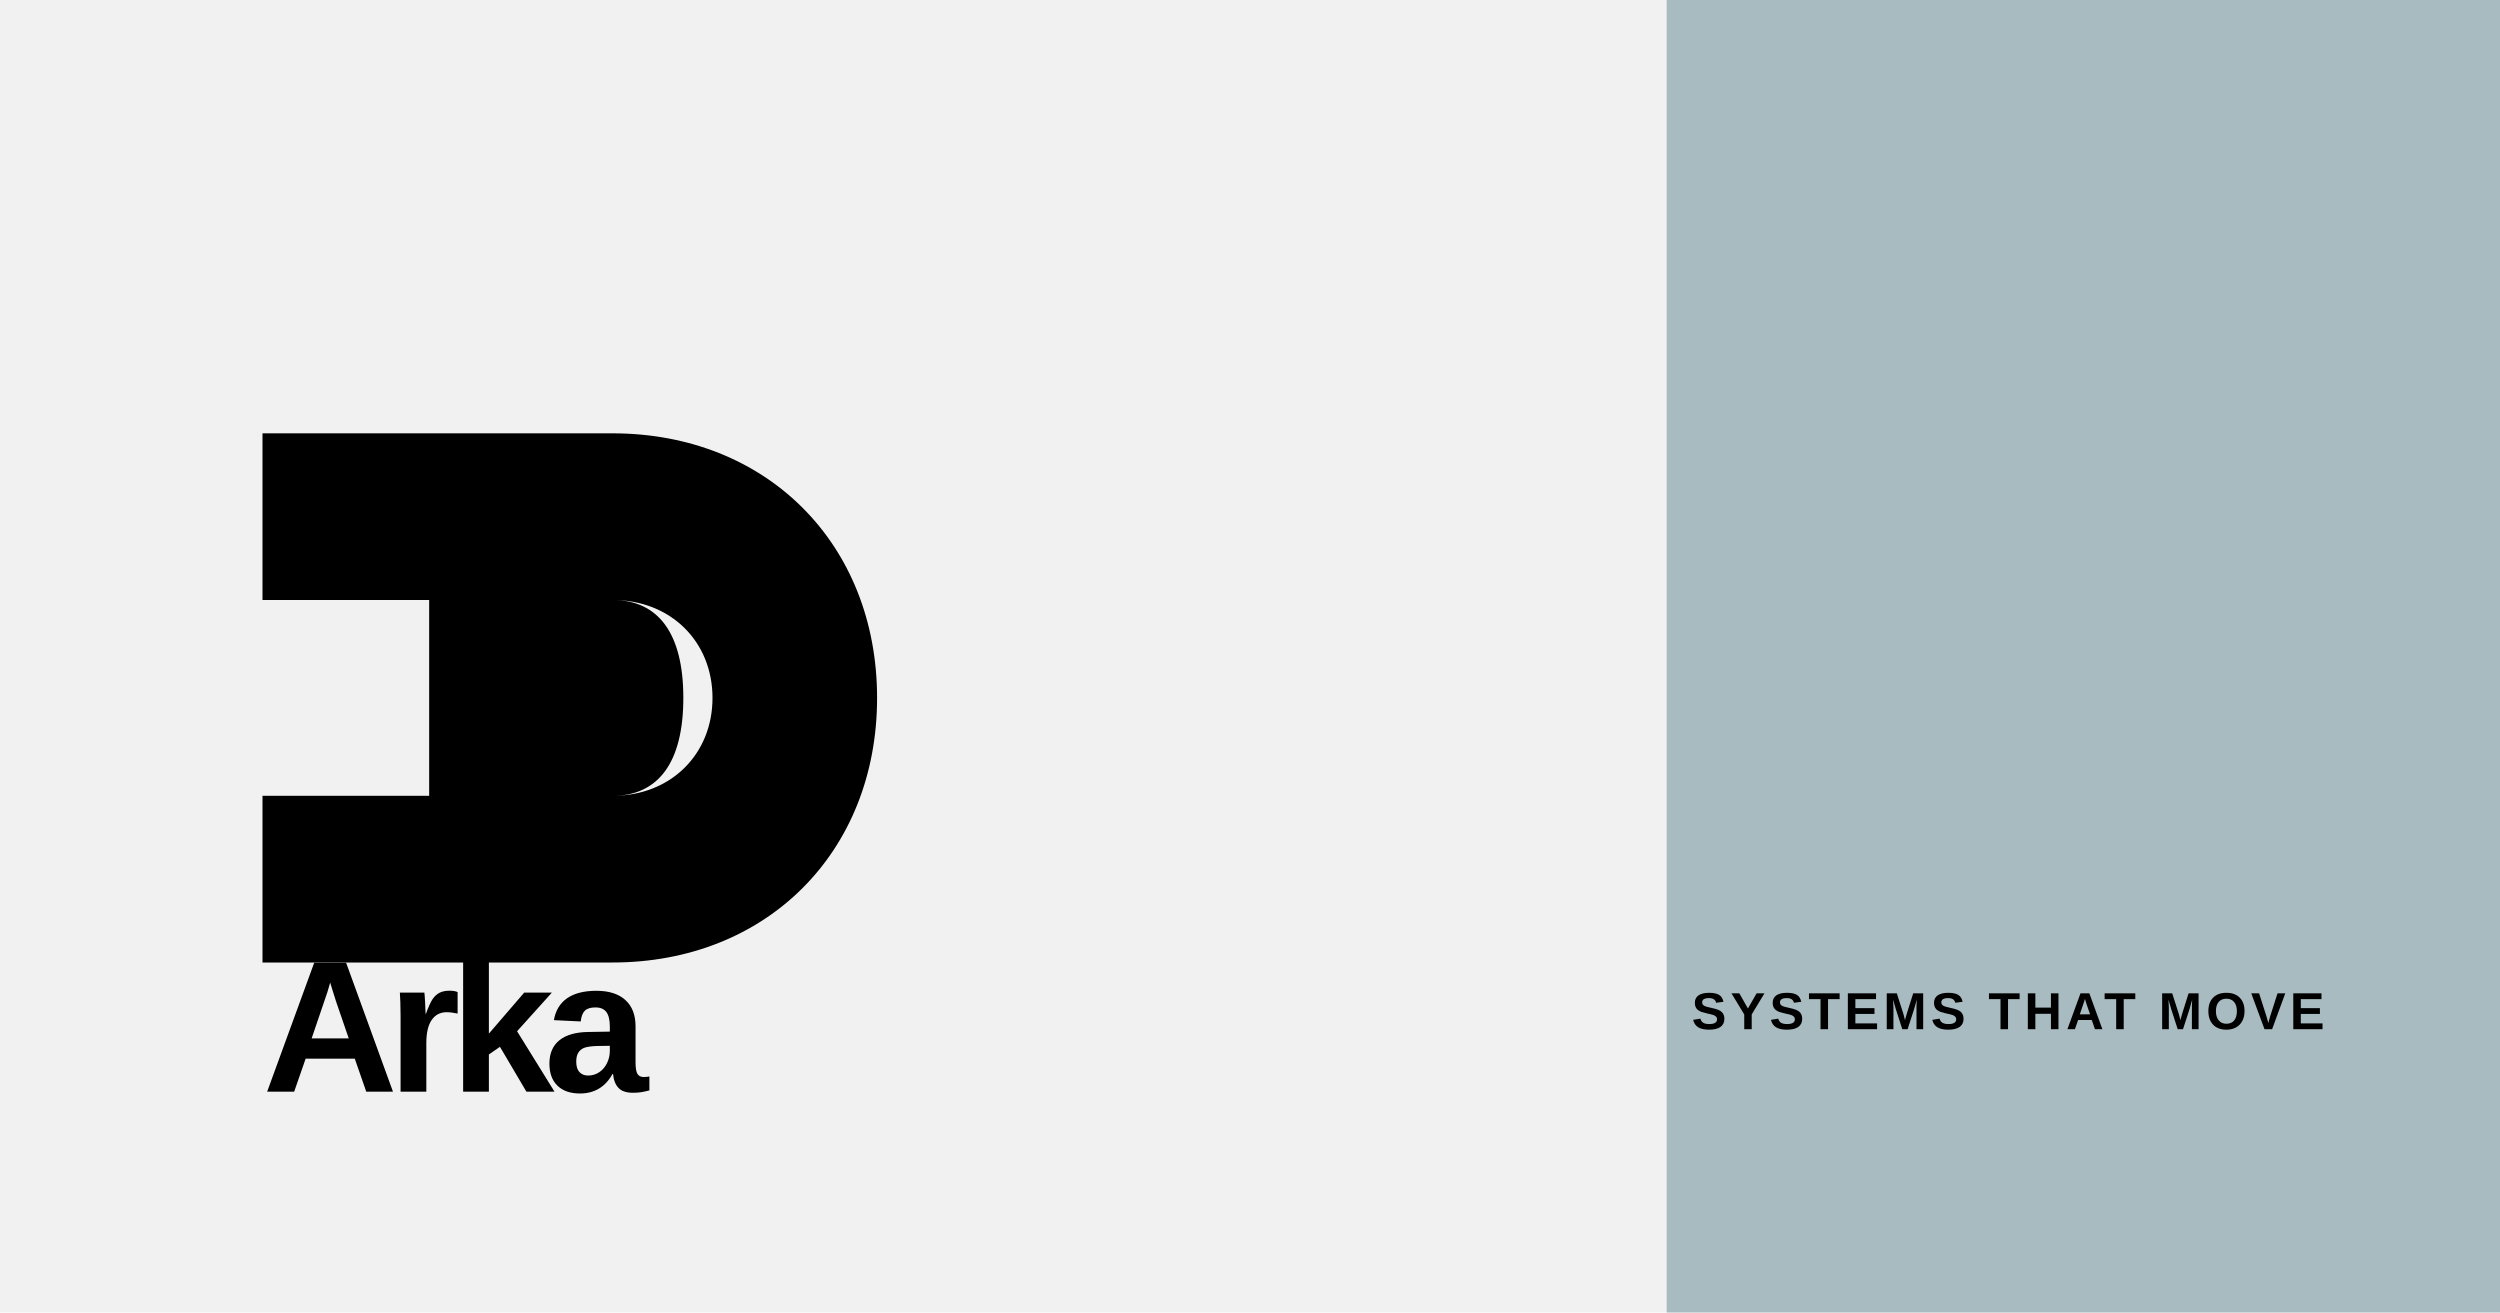
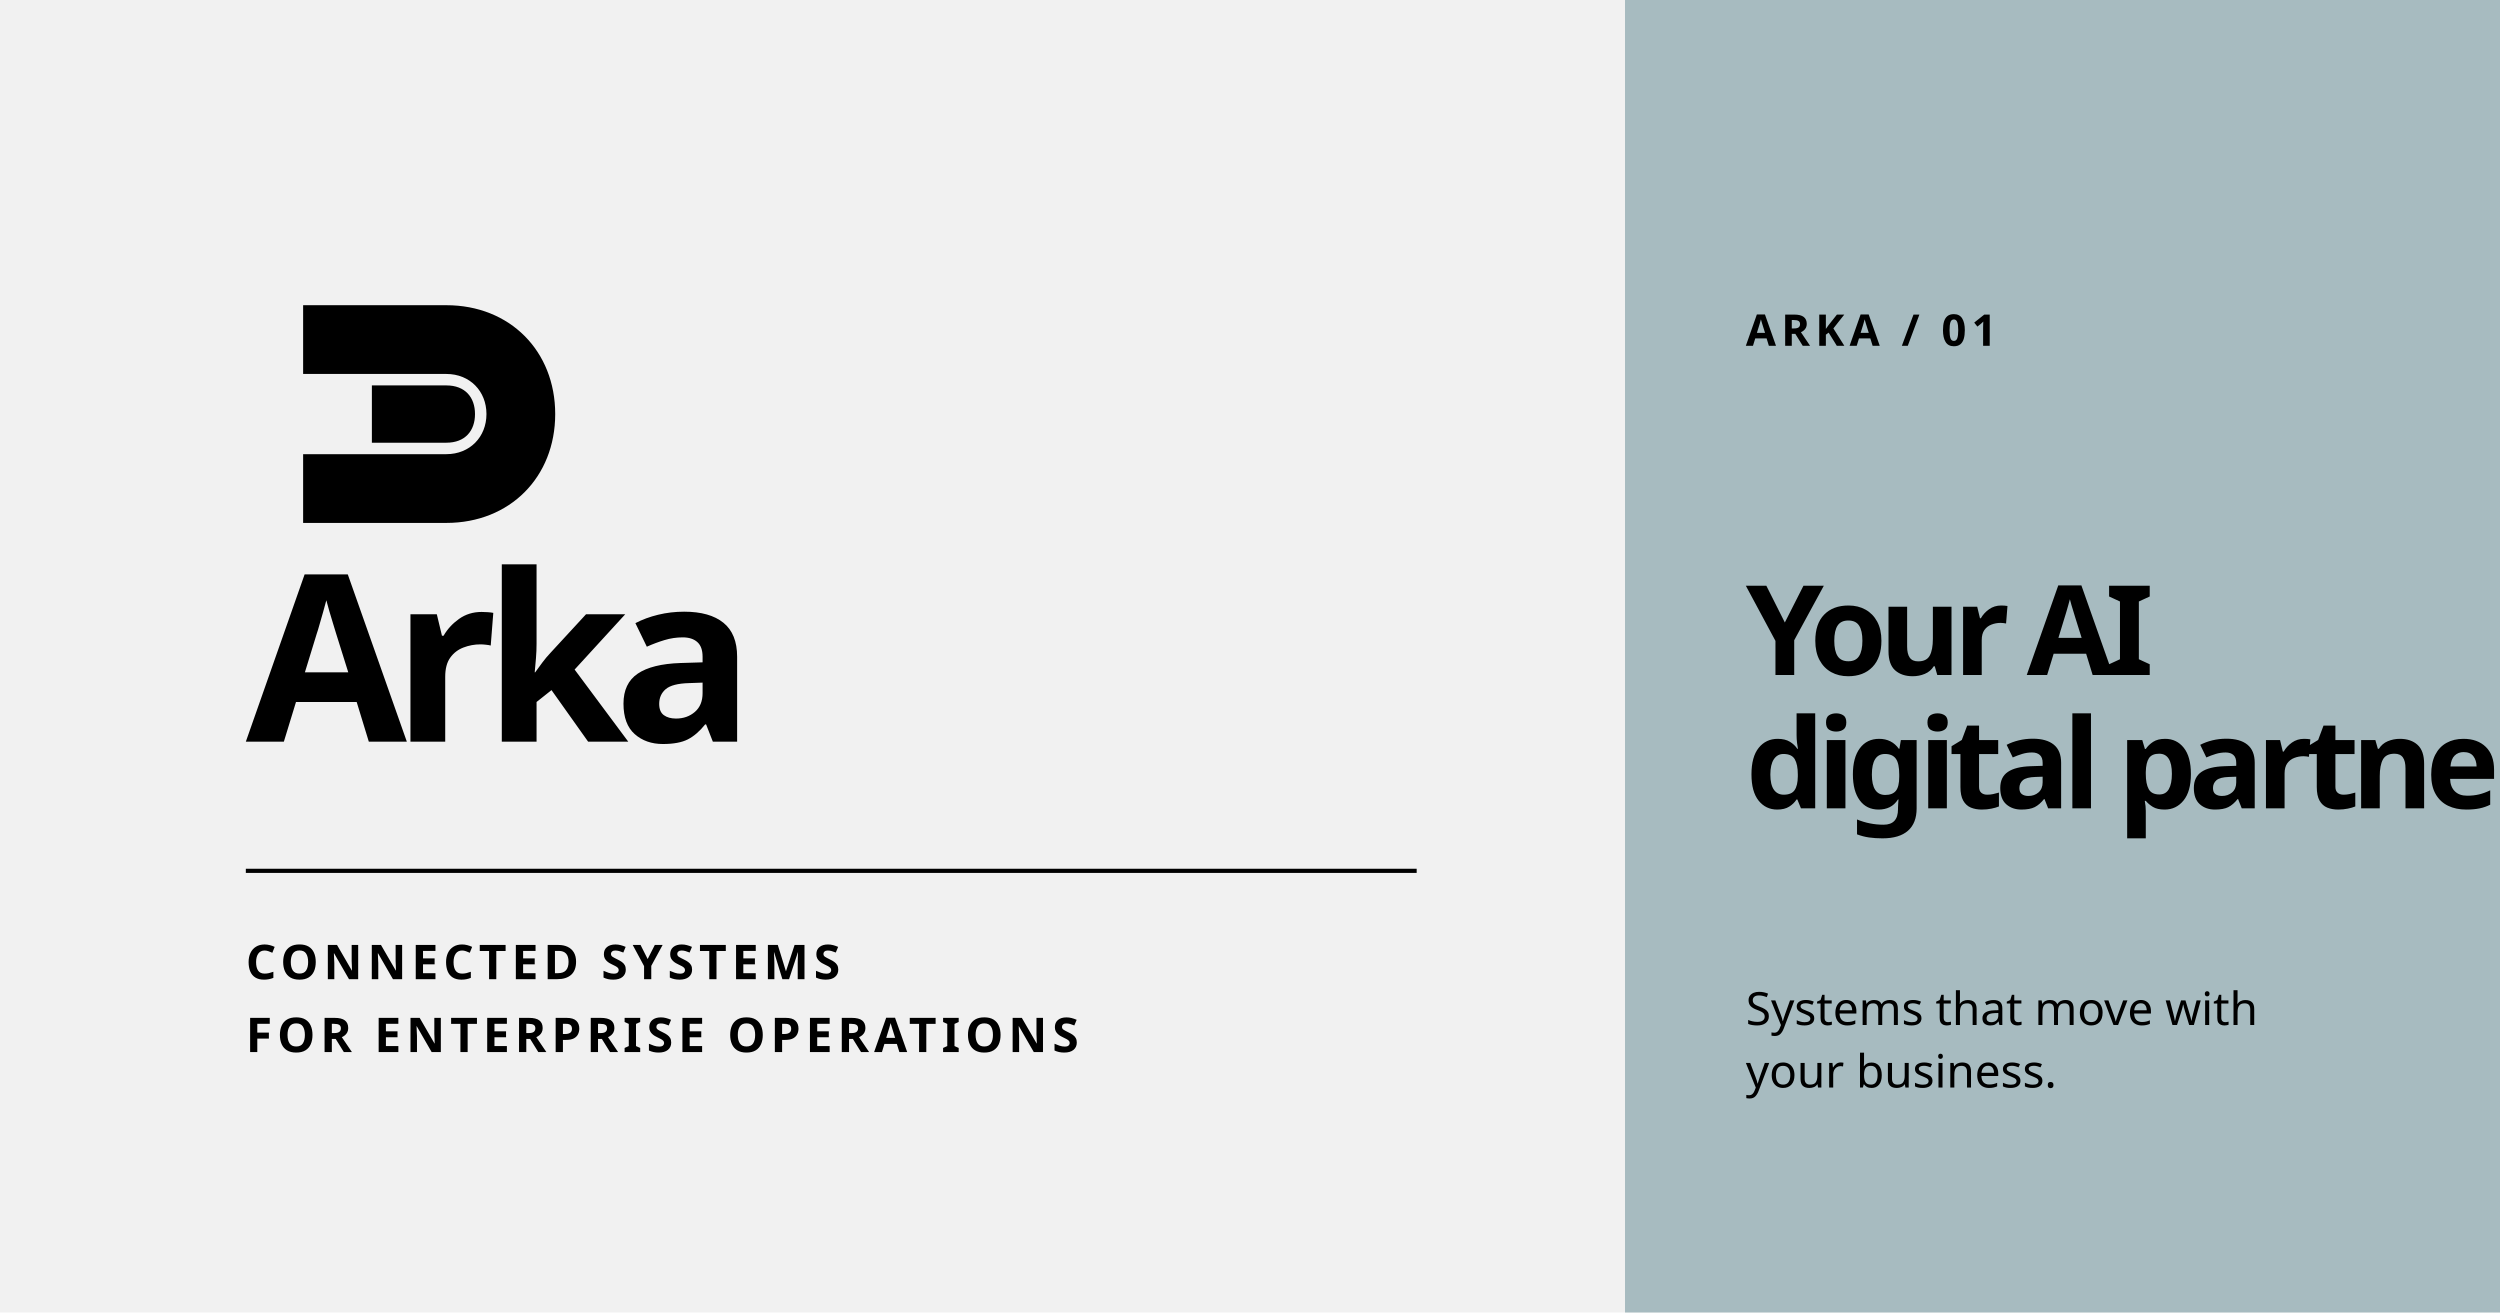
<svg xmlns="http://www.w3.org/2000/svg" width="1200" height="630" viewBox="0 0 1200 630" role="img" aria-labelledby="title desc">
-   <rect width="1200" height="630" fill="#f1f1f1" />
-   <path fill="#a7bbc0" d="M800 0h400v630H800z" />
-   <path fill="#000" d="M126 208h168c74 0 127 53 127 127s-53 127-127 127H126V382h168c28 0 48-20 48-47s-20-47-48-47H126v-80Zm80 80v94h88c22 0 34-16 34-47s-12-47-34-47h-88Z" />
-   <text x="126" y="524" fill="#000" font-family="Arial, sans-serif" font-size="90" font-weight="700" letter-spacing="-5">Arka</text>
-   <text x="812" y="494" fill="#000" font-family="Arial, sans-serif" font-size="25" font-weight="700" letter-spacing="2">SYSTEMS THAT MOVE</text>
+   <rect width="1200" height="630" fill="#F1F1F1" />
+   <rect x="780" width="420" height="630" fill="#A7BBC0" />
+   <path fill="#000" d="M10 14h25c11.1 0 19 8 19 19s-7.9 19-19 19H10V40h25c4.1 0 7-3 7-7s-2.9-7-7-7H10V14Zm12 12v12h13c3.3 0 5-2.1 5-5s-1.7-5-5-5H22Z" transform="translate(118 108) scale(2.75)" />
+   <text x="118" y="356" fill="#000" font-family="Urbanist, sans-serif" font-size="112" font-weight="700" letter-spacing="-7">Arka</text>
+   <line x1="118" y1="418" x2="680" y2="418" stroke="#000" stroke-width="2" />
+   <text x="118" y="470" fill="#000" font-family="Urbanist, sans-serif" font-size="23" font-weight="700" letter-spacing="2.4">CONNECTED SYSTEMS</text>
+   <text x="118" y="505" fill="#000" font-family="Urbanist, sans-serif" font-size="23" font-weight="700" letter-spacing="2.4">FOR ENTERPRISE OPERATIONS</text>
+   <text x="838" y="166" fill="#000" font-family="Urbanist, sans-serif" font-size="21" font-weight="700" letter-spacing="2.5">ARKA / 01</text>
+   <text x="838" y="324" fill="#000" font-family="Urbanist, sans-serif" font-size="60" font-weight="700" letter-spacing="-3.8">Your AI</text>
+   <text x="838" y="388" fill="#000" font-family="Urbanist, sans-serif" font-size="60" font-weight="700" letter-spacing="-3.8">digital partner.</text>
+   <text x="838" y="492" fill="#000" font-family="Urbanist, sans-serif" font-size="22" font-weight="500">Systems that move with</text>
+   <text x="838" y="522" fill="#000" font-family="Urbanist, sans-serif" font-size="22" font-weight="500">your business.</text>
</svg>
